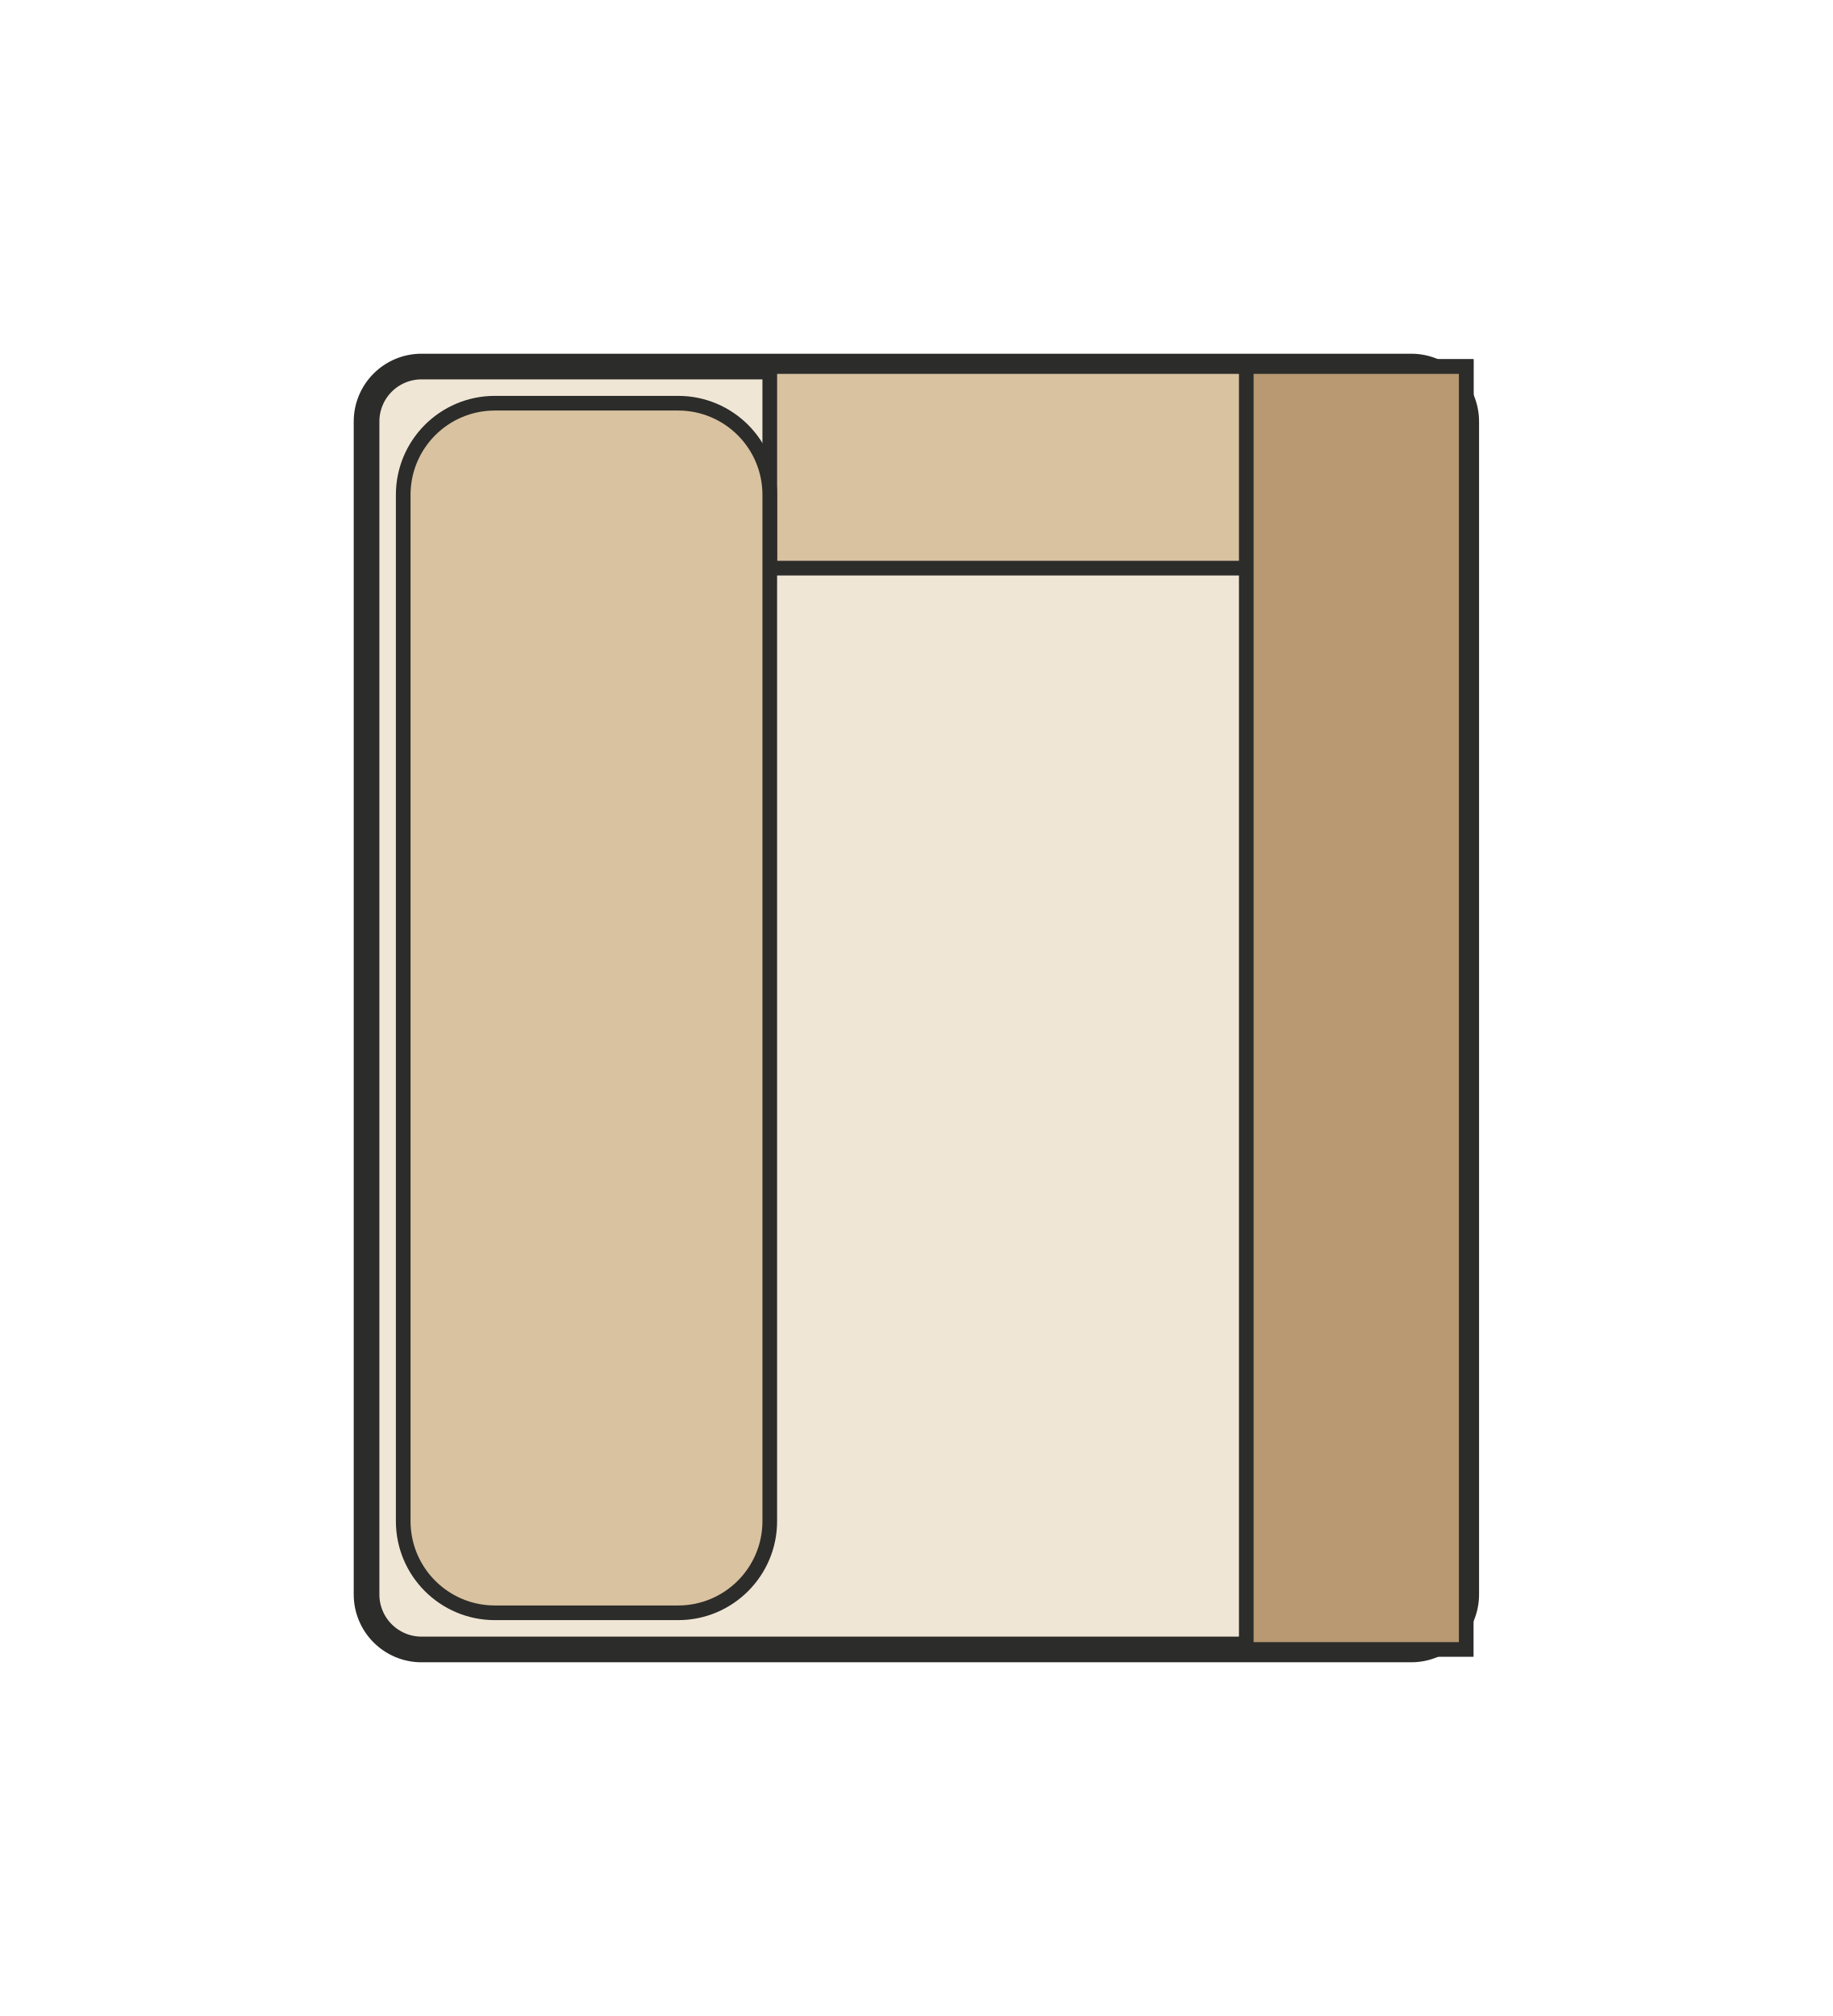
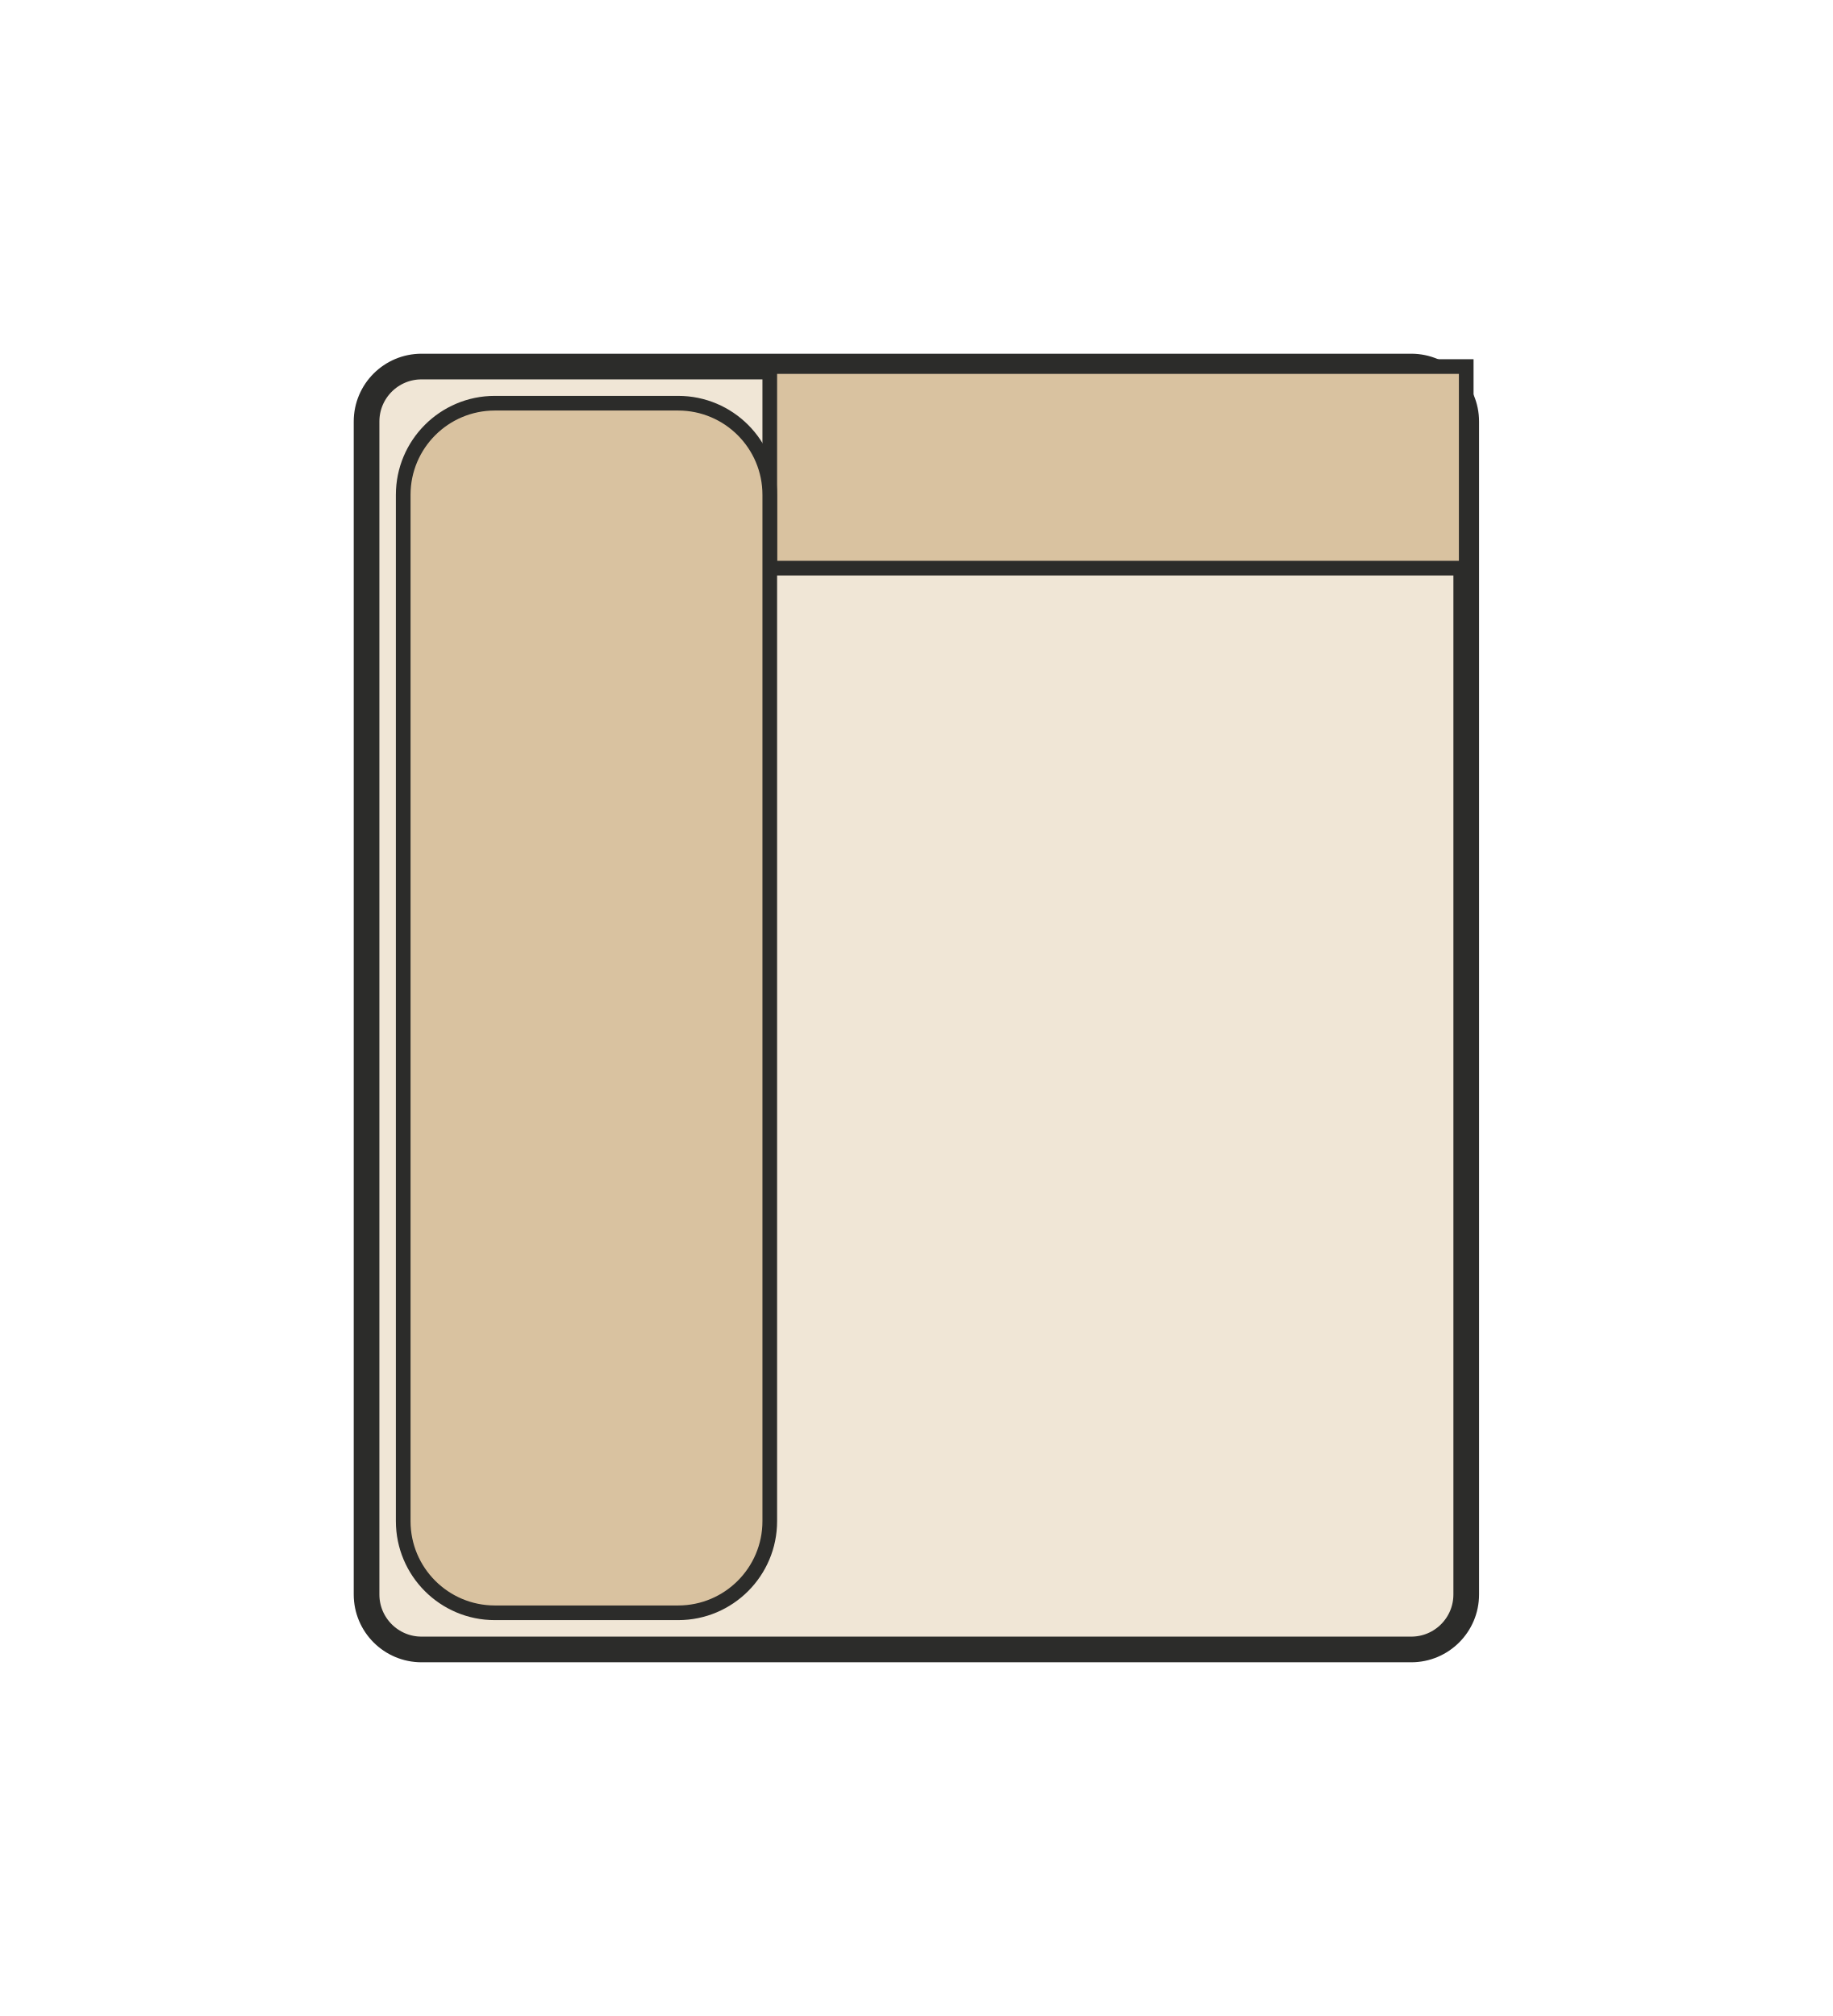
<svg xmlns="http://www.w3.org/2000/svg" viewBox="0 0 100 110" width="100" height="110">
  <g transform="translate(20,20)">
    <rect x="0" y="0" width="60" height="70" rx="3" fill="#F0E6D6" stroke="#2C2C2A" stroke-width="1.4" />
    <rect x="22" y="0" width="38" height="11" fill="#D9C2A0" stroke="#2C2C2A" stroke-width="0.8" />
    <rect x="2" y="2" width="20" height="66" rx="5" fill="#D9C2A0" stroke="#2C2C2A" stroke-width="0.8" />
-     <rect x="48" y="0" width="12" height="70" fill="#B89972" stroke="#2C2C2A" stroke-width="0.8" />
  </g>
</svg>
